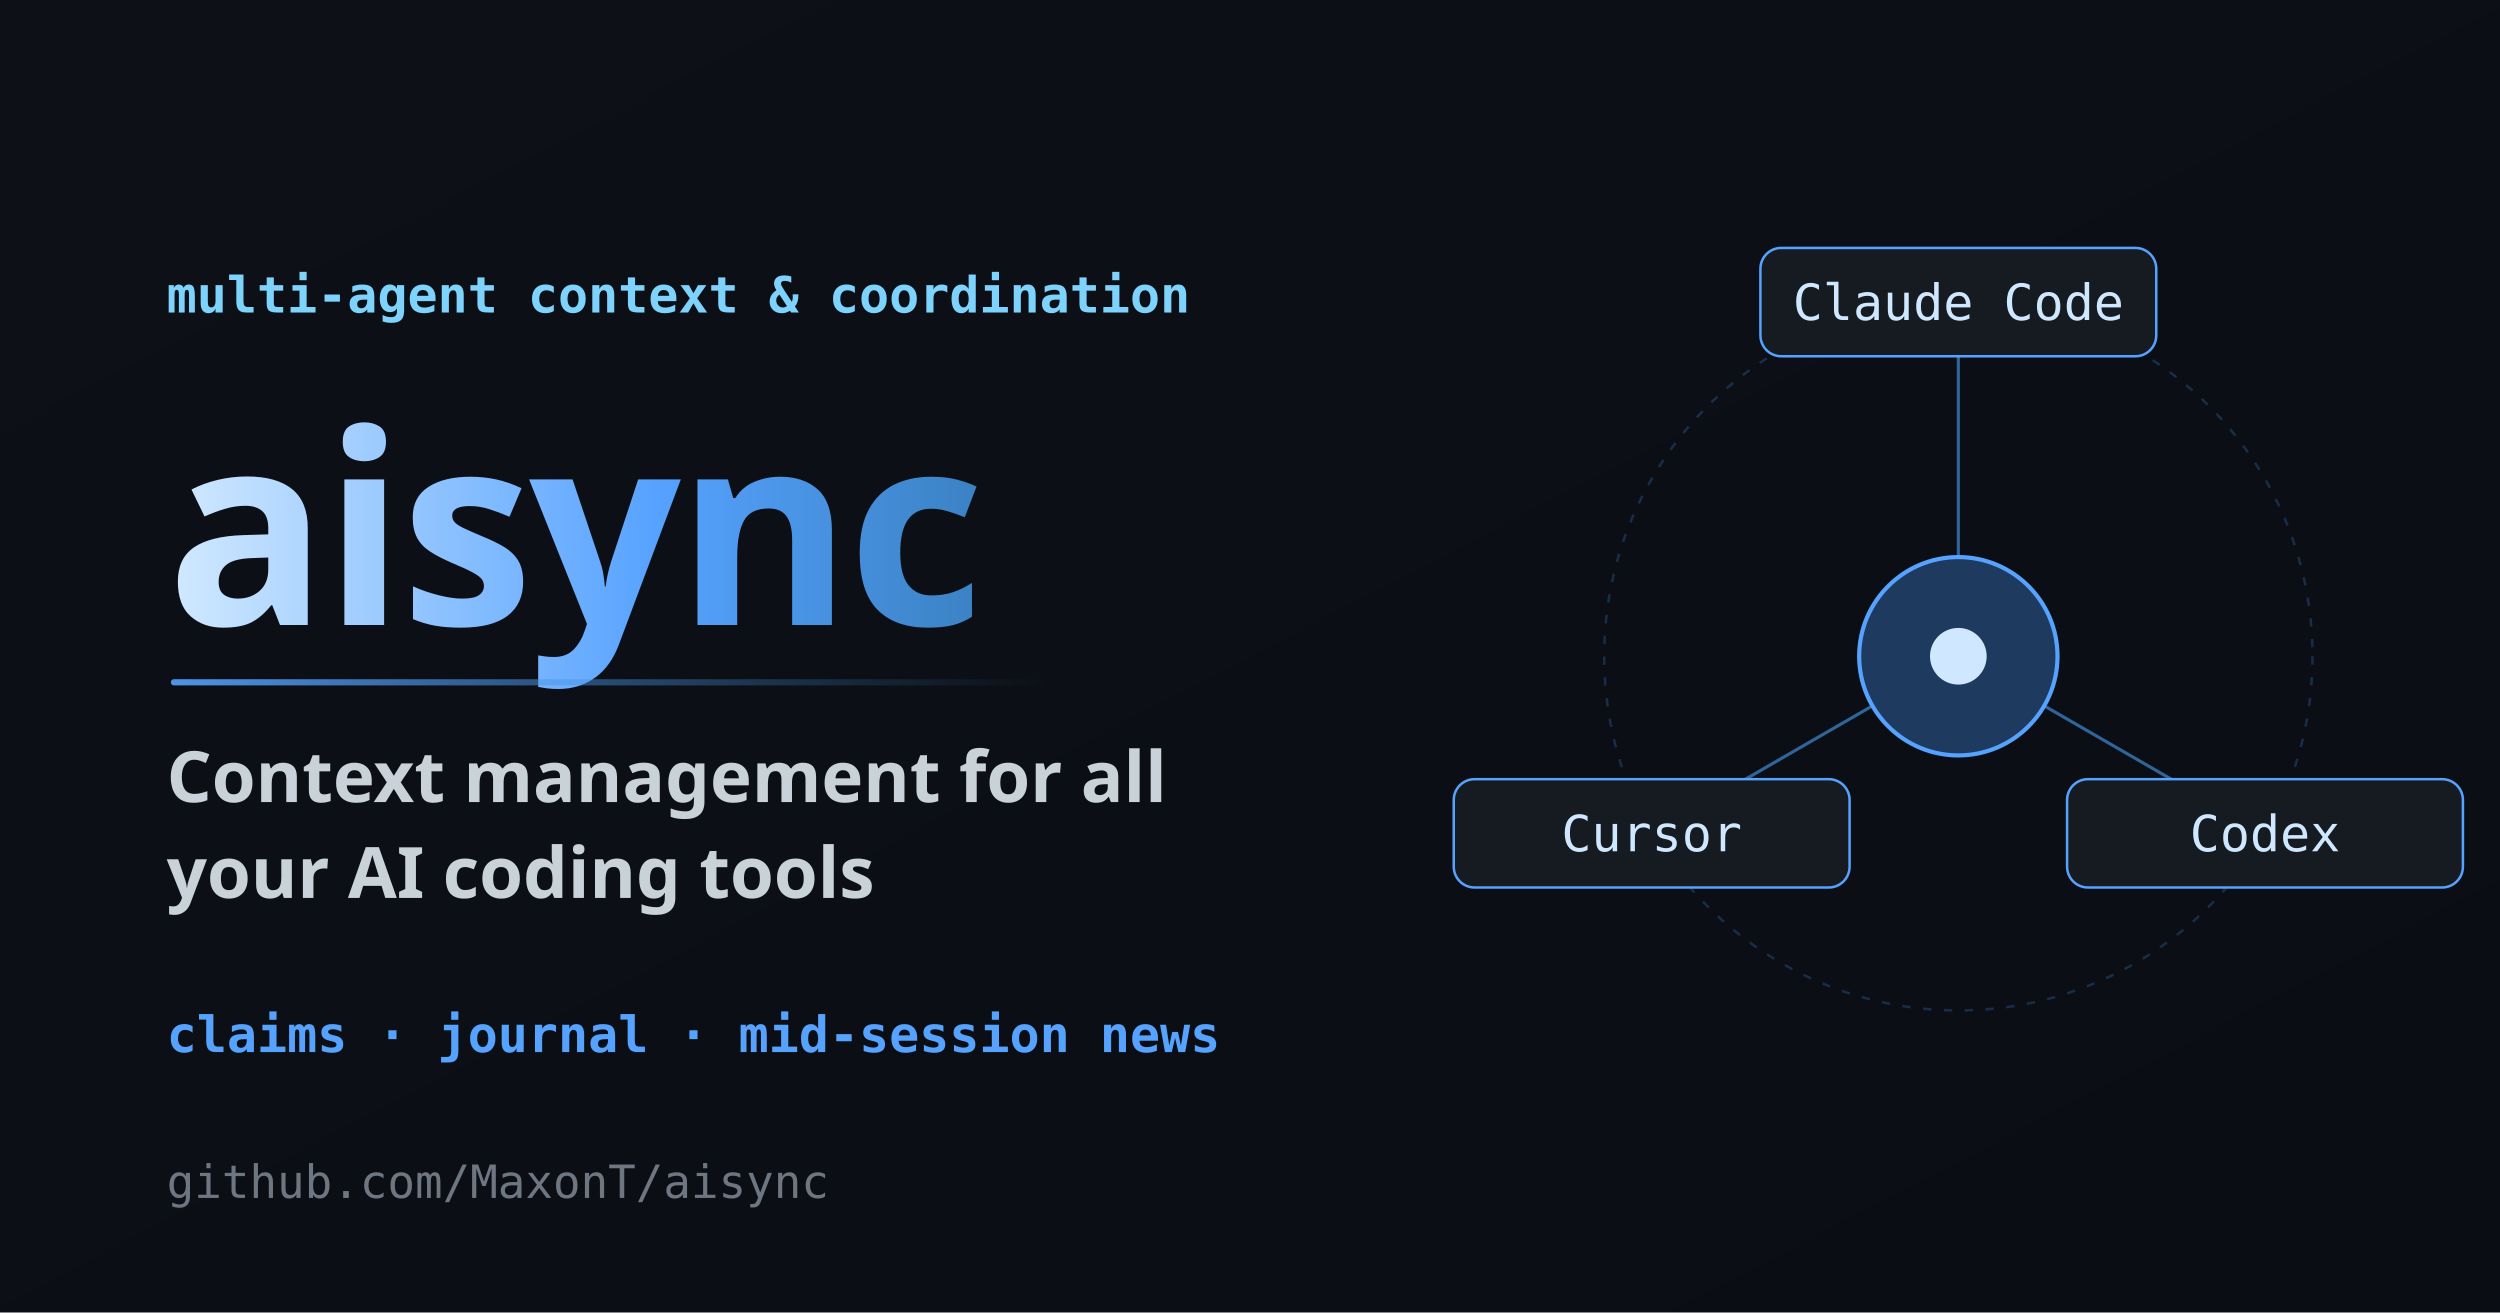
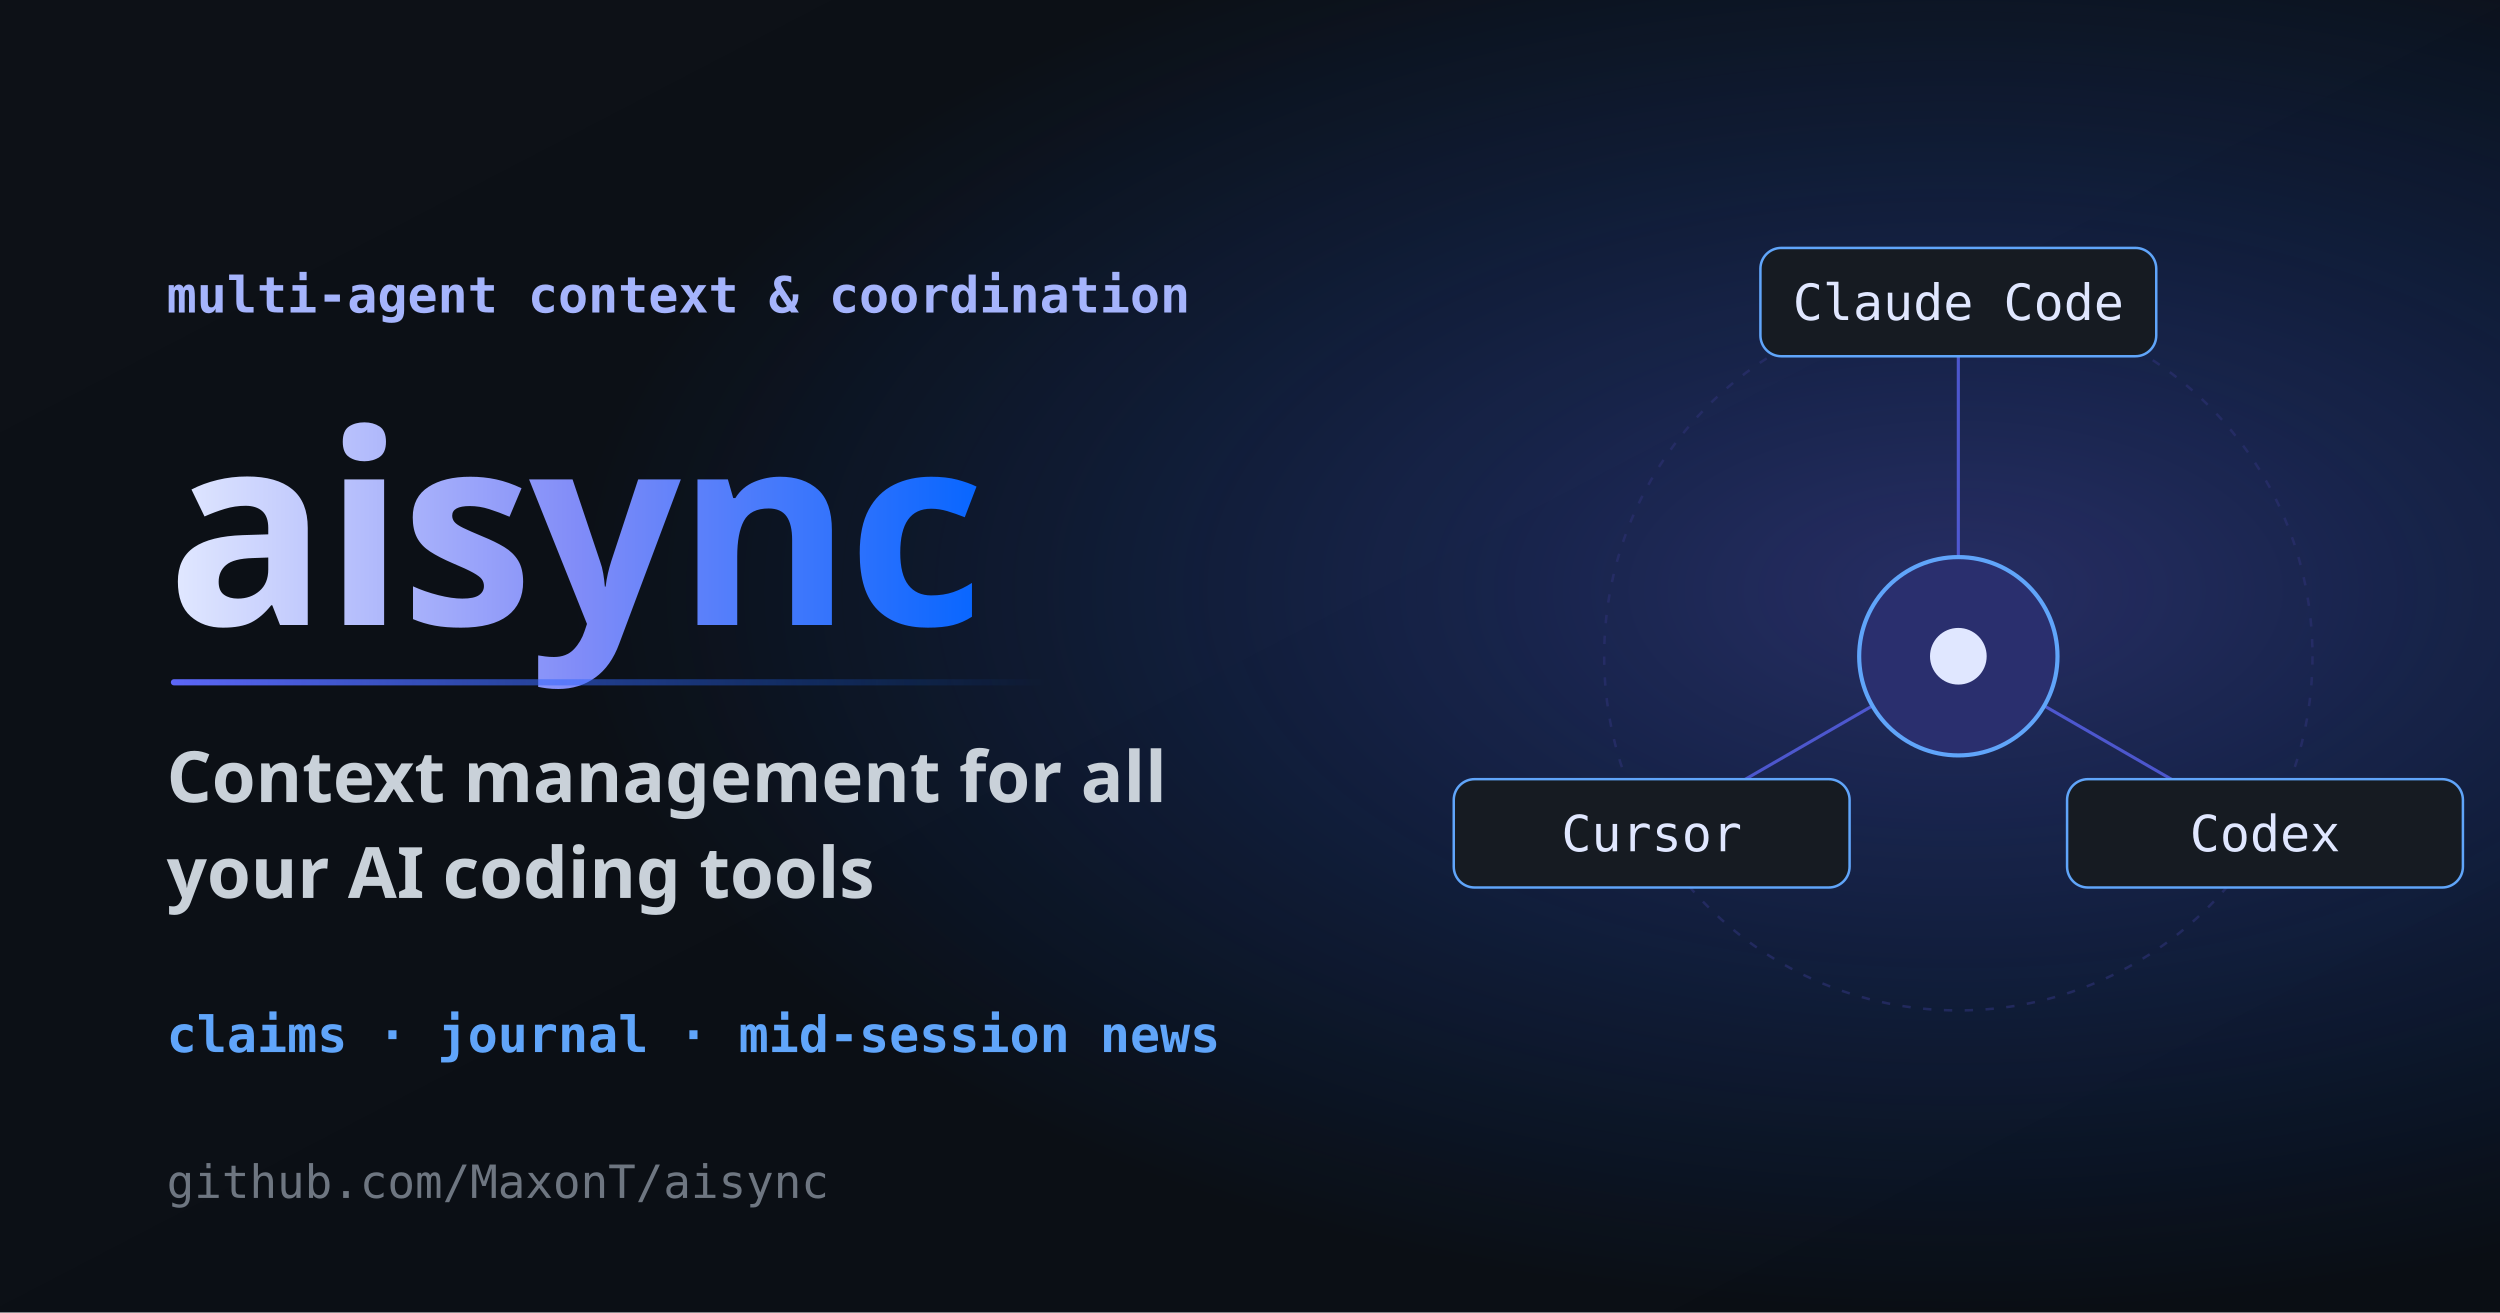
<svg xmlns="http://www.w3.org/2000/svg" width="1200" height="630" viewBox="0 0 1200 630">
  <defs>
    <linearGradient id="bg" x1="0" y1="0" x2="1" y2="1">
      <stop offset="0" stop-color="#0d1117" />
      <stop offset="1" stop-color="#0a0e14" />
    </linearGradient>
    <linearGradient id="word" x1="0" y1="0" x2="1" y2="0">
-       <stop offset="0" stop-color="#cfe8ff" />
-       <stop offset="0.6" stop-color="#56a2ff" />
-       <stop offset="1" stop-color="#3b82c4" />
+       <stop offset="0" stop-color="#e0e7ff" />
+       <stop offset="0.5" stop-color="#818cf8" />
+       <stop offset="1" stop-color="#0866FF" />
    </linearGradient>
+     <radialGradient id="glow" cx="0.78" cy="0.45" r="0.55">
+       <stop offset="0" stop-color="#5D67F7" stop-opacity="0.35" />
+       <stop offset="1" stop-color="#0866FF" stop-opacity="0" />
+     </radialGradient>
    <linearGradient id="rule" x1="0" y1="0" x2="1" y2="0">
-       <stop offset="0" stop-color="#56a2ff" stop-opacity="0.9" />
-       <stop offset="1" stop-color="#3b82c4" stop-opacity="0" />
+       <stop offset="0" stop-color="#5D67F7" stop-opacity="1" />
+       <stop offset="1" stop-color="#0866FF" stop-opacity="0" />
    </linearGradient>
  </defs>
  <rect width="1200" height="630" fill="url(#bg)" />
-   <text x="80" y="150" font-family="monospace" font-size="24" font-weight="700" fill="#7dd3fc">multi-agent context &amp; coordination</text>
+   <rect width="1200" height="630" fill="url(#glow)" />
+   <text x="80" y="150" font-family="monospace" font-size="24" font-weight="700" fill="#a5b4fc">multi-agent context &amp; coordination</text>
  <text x="80" y="300" font-family="'Segoe UI',system-ui,-apple-system,sans-serif" font-size="128" font-weight="800" fill="url(#word)" letter-spacing="-2">aisync</text>
  <rect x="82" y="326" width="420" height="3" rx="1.5" fill="url(#rule)" />
  <text x="80" y="385" font-family="system-ui,sans-serif" font-size="34" font-weight="600" fill="#c9d1d9">Context management for all</text>
  <text x="80" y="431" font-family="system-ui,sans-serif" font-size="34" font-weight="600" fill="#c9d1d9">your AI coding tools</text>
-   <text x="80" y="505" font-family="monospace" font-size="24" font-weight="700" fill="#56a2ff">claims · journal · mid-session news</text>
+   <text x="80" y="505" font-family="monospace" font-size="24" font-weight="700" fill="#60a5fa">claims · journal · mid-session news</text>
  <text x="80" y="575" font-family="monospace" font-size="22" fill="#6e7681">github.com/MaxonT/aisync</text>
-   <circle cx="940" cy="315" r="170" fill="none" stroke="#1e3a5f" stroke-width="1.2" stroke-dasharray="4 6" opacity="0.7" />
-   <line x1="940" y1="315" x2="940" y2="145" stroke="#3b82c4" stroke-width="1.5" opacity="0.75" />
-   <line x1="940" y1="315" x2="1087.2" y2="400" stroke="#3b82c4" stroke-width="1.5" opacity="0.75" />
-   <line x1="940" y1="315" x2="792.8" y2="400" stroke="#3b82c4" stroke-width="1.5" opacity="0.75" />
-   <circle cx="940" cy="315" r="47.6" fill="#1e3a5f" stroke="#56a2ff" stroke-width="2" />
-   <circle cx="940" cy="315" r="13.6" fill="#cfe8ff" />
-   <rect x="845" y="119" width="190" height="52" rx="10" fill="#161b22" stroke="#56a2ff" stroke-width="1.2" />
-   <text x="940" y="153.6" text-anchor="middle" font-family="'SF Mono',ui-monospace,monospace" font-size="24" fill="#cfe8ff">Claude Code</text>
-   <rect x="992.2" y="374" width="190" height="52" rx="10" fill="#161b22" stroke="#56a2ff" stroke-width="1.2" />
-   <text x="1087.2" y="408.6" text-anchor="middle" font-family="'SF Mono',ui-monospace,monospace" font-size="24" fill="#cfe8ff">Codex</text>
-   <rect x="697.8" y="374" width="190" height="52" rx="10" fill="#161b22" stroke="#56a2ff" stroke-width="1.2" />
-   <text x="792.8" y="408.6" text-anchor="middle" font-family="'SF Mono',ui-monospace,monospace" font-size="24" fill="#cfe8ff">Cursor</text>
+   <circle cx="940" cy="315" r="170" fill="none" stroke="#2a2f6e" stroke-width="1.2" stroke-dasharray="4 6" opacity="0.7" />
+   <line x1="940" y1="315" x2="940" y2="145" stroke="#5D67F7" stroke-width="1.5" opacity="0.75" />
+   <line x1="940" y1="315" x2="1087.2" y2="400" stroke="#5D67F7" stroke-width="1.5" opacity="0.75" />
+   <line x1="940" y1="315" x2="792.8" y2="400" stroke="#5D67F7" stroke-width="1.5" opacity="0.75" />
+   <circle cx="940" cy="315" r="47.6" fill="#2a2f6e" stroke="#60a5fa" stroke-width="2" />
+   <circle cx="940" cy="315" r="13.6" fill="#e0e7ff" />
+   <rect x="845" y="119" width="190" height="52" rx="10" fill="#161b22" stroke="#60a5fa" stroke-width="1.2" />
+   <text x="940" y="153.6" text-anchor="middle" font-family="'SF Mono',ui-monospace,monospace" font-size="24" fill="#e0e7ff">Claude Code</text>
+   <rect x="992.2" y="374" width="190" height="52" rx="10" fill="#161b22" stroke="#60a5fa" stroke-width="1.2" />
+   <text x="1087.2" y="408.6" text-anchor="middle" font-family="'SF Mono',ui-monospace,monospace" font-size="24" fill="#e0e7ff">Codex</text>
+   <rect x="697.8" y="374" width="190" height="52" rx="10" fill="#161b22" stroke="#60a5fa" stroke-width="1.2" />
+   <text x="792.8" y="408.6" text-anchor="middle" font-family="'SF Mono',ui-monospace,monospace" font-size="24" fill="#e0e7ff">Cursor</text>
</svg>
